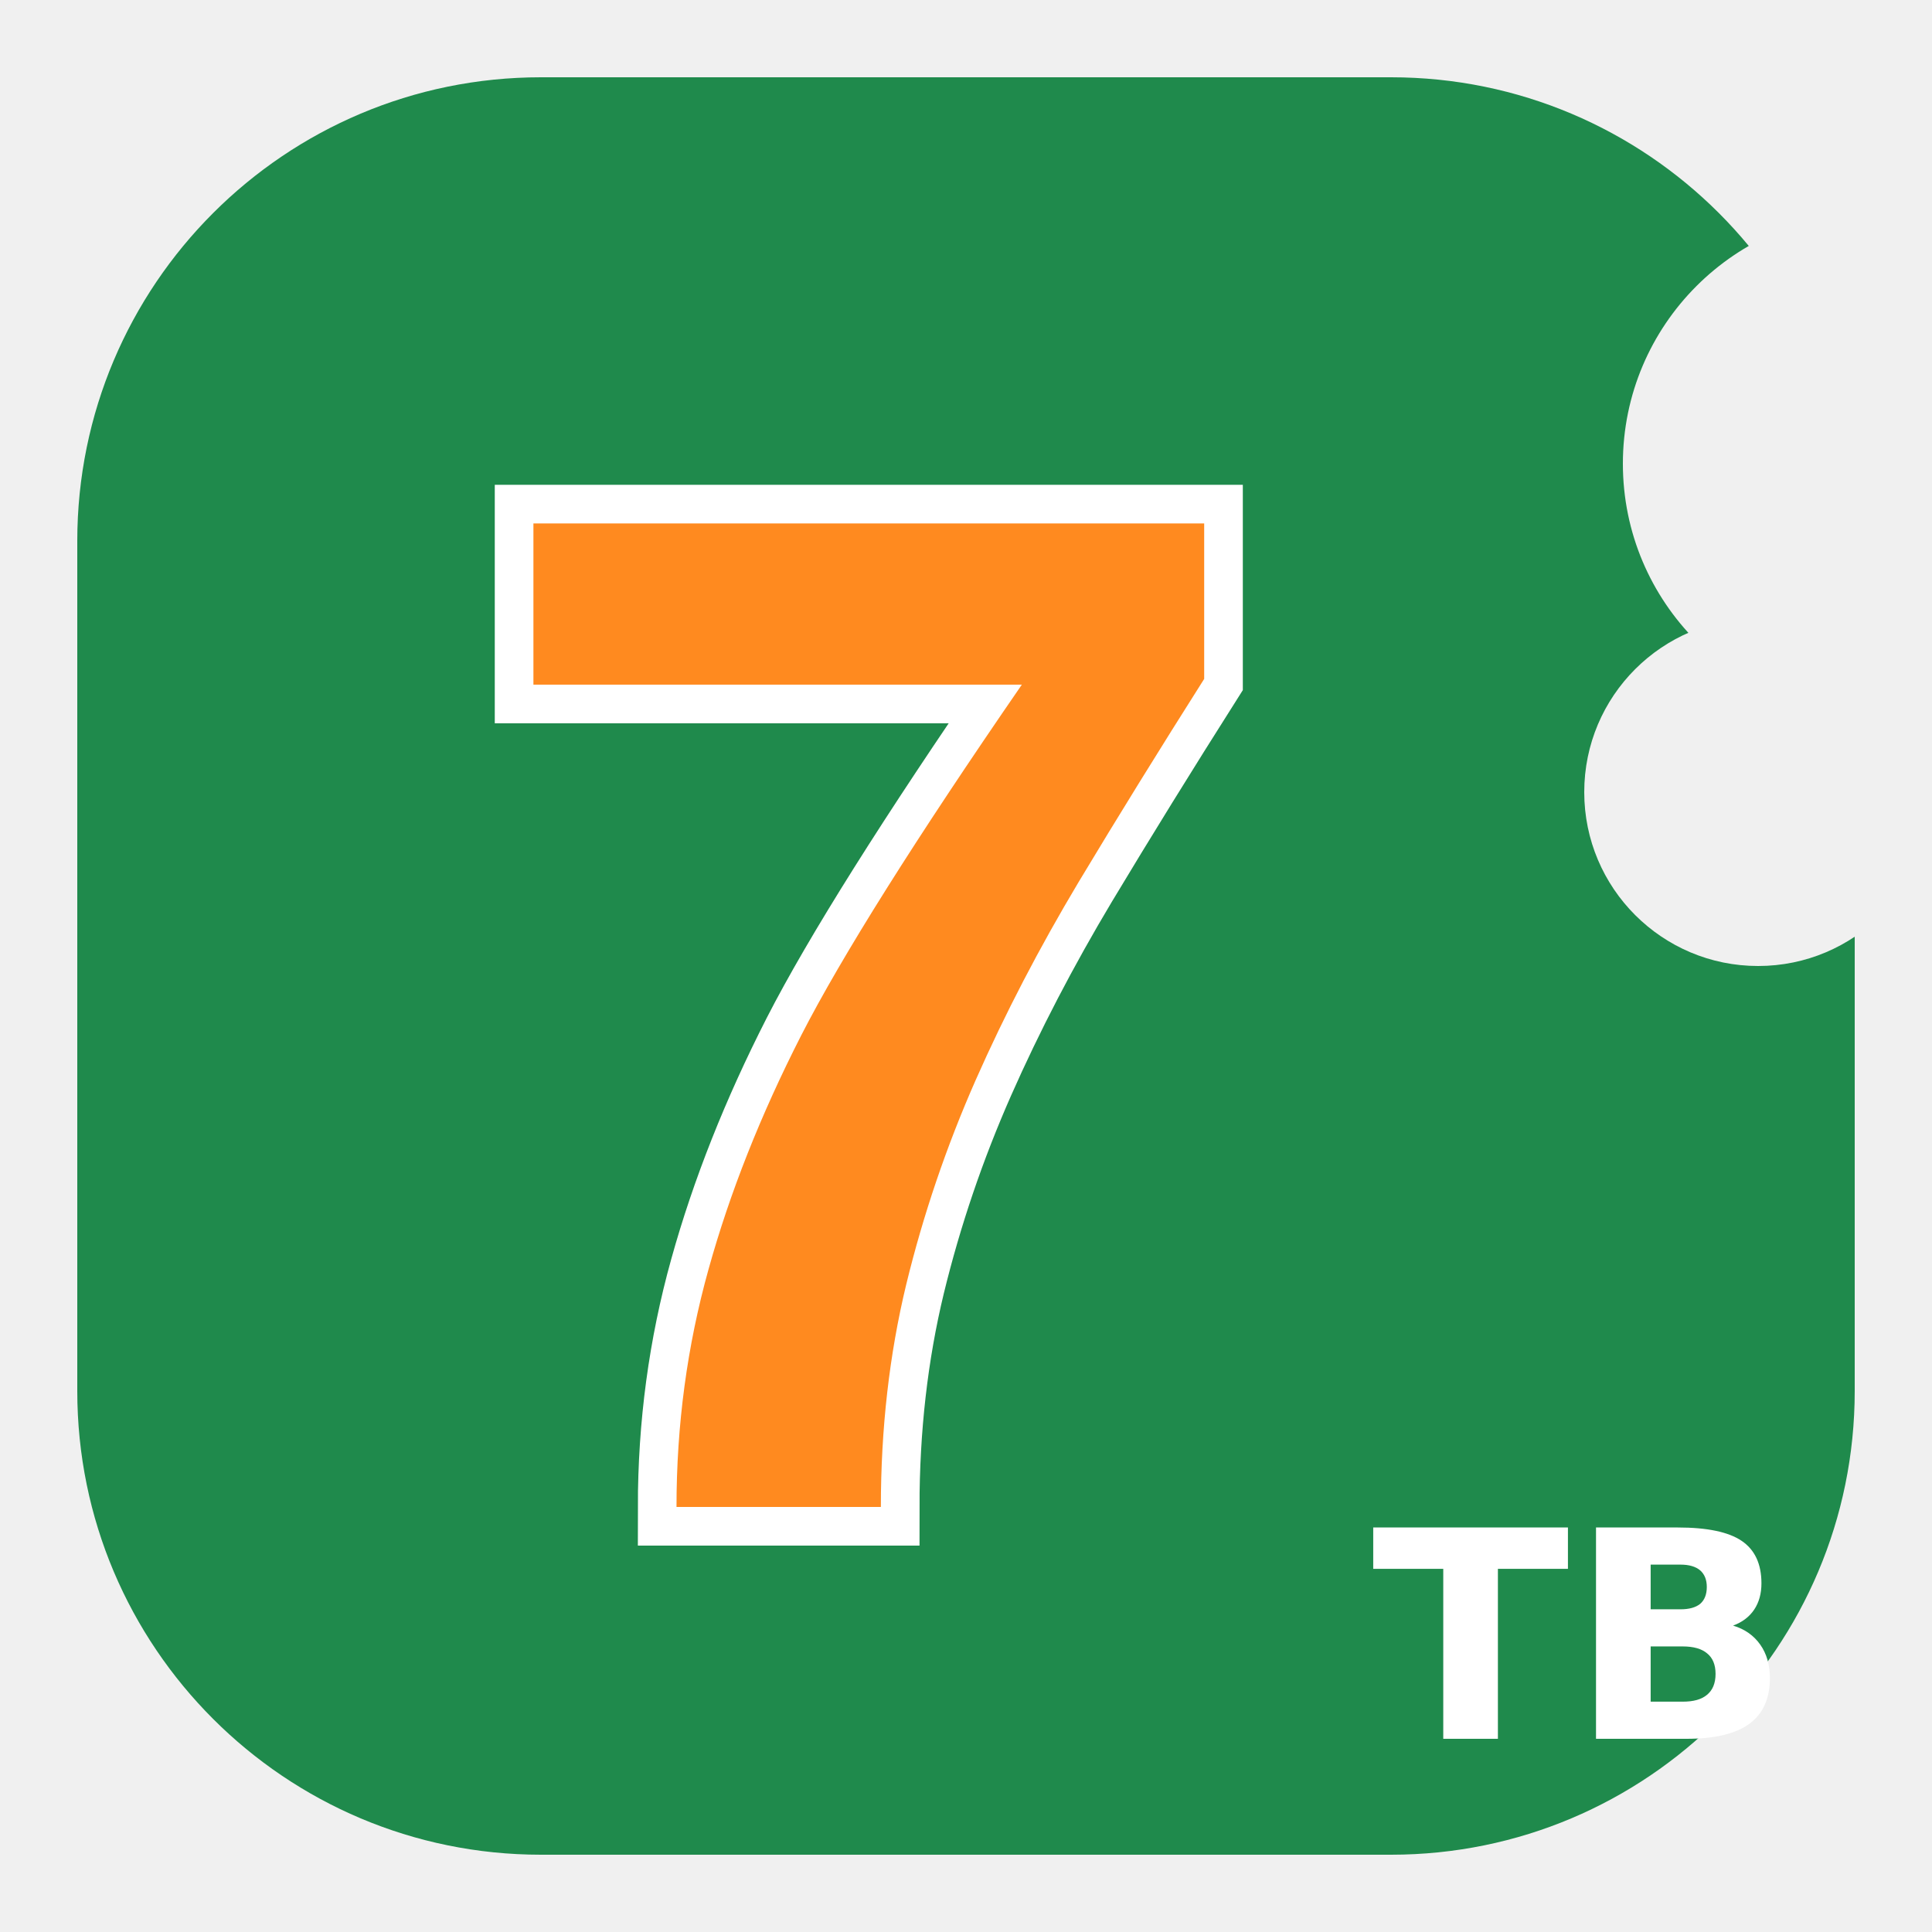
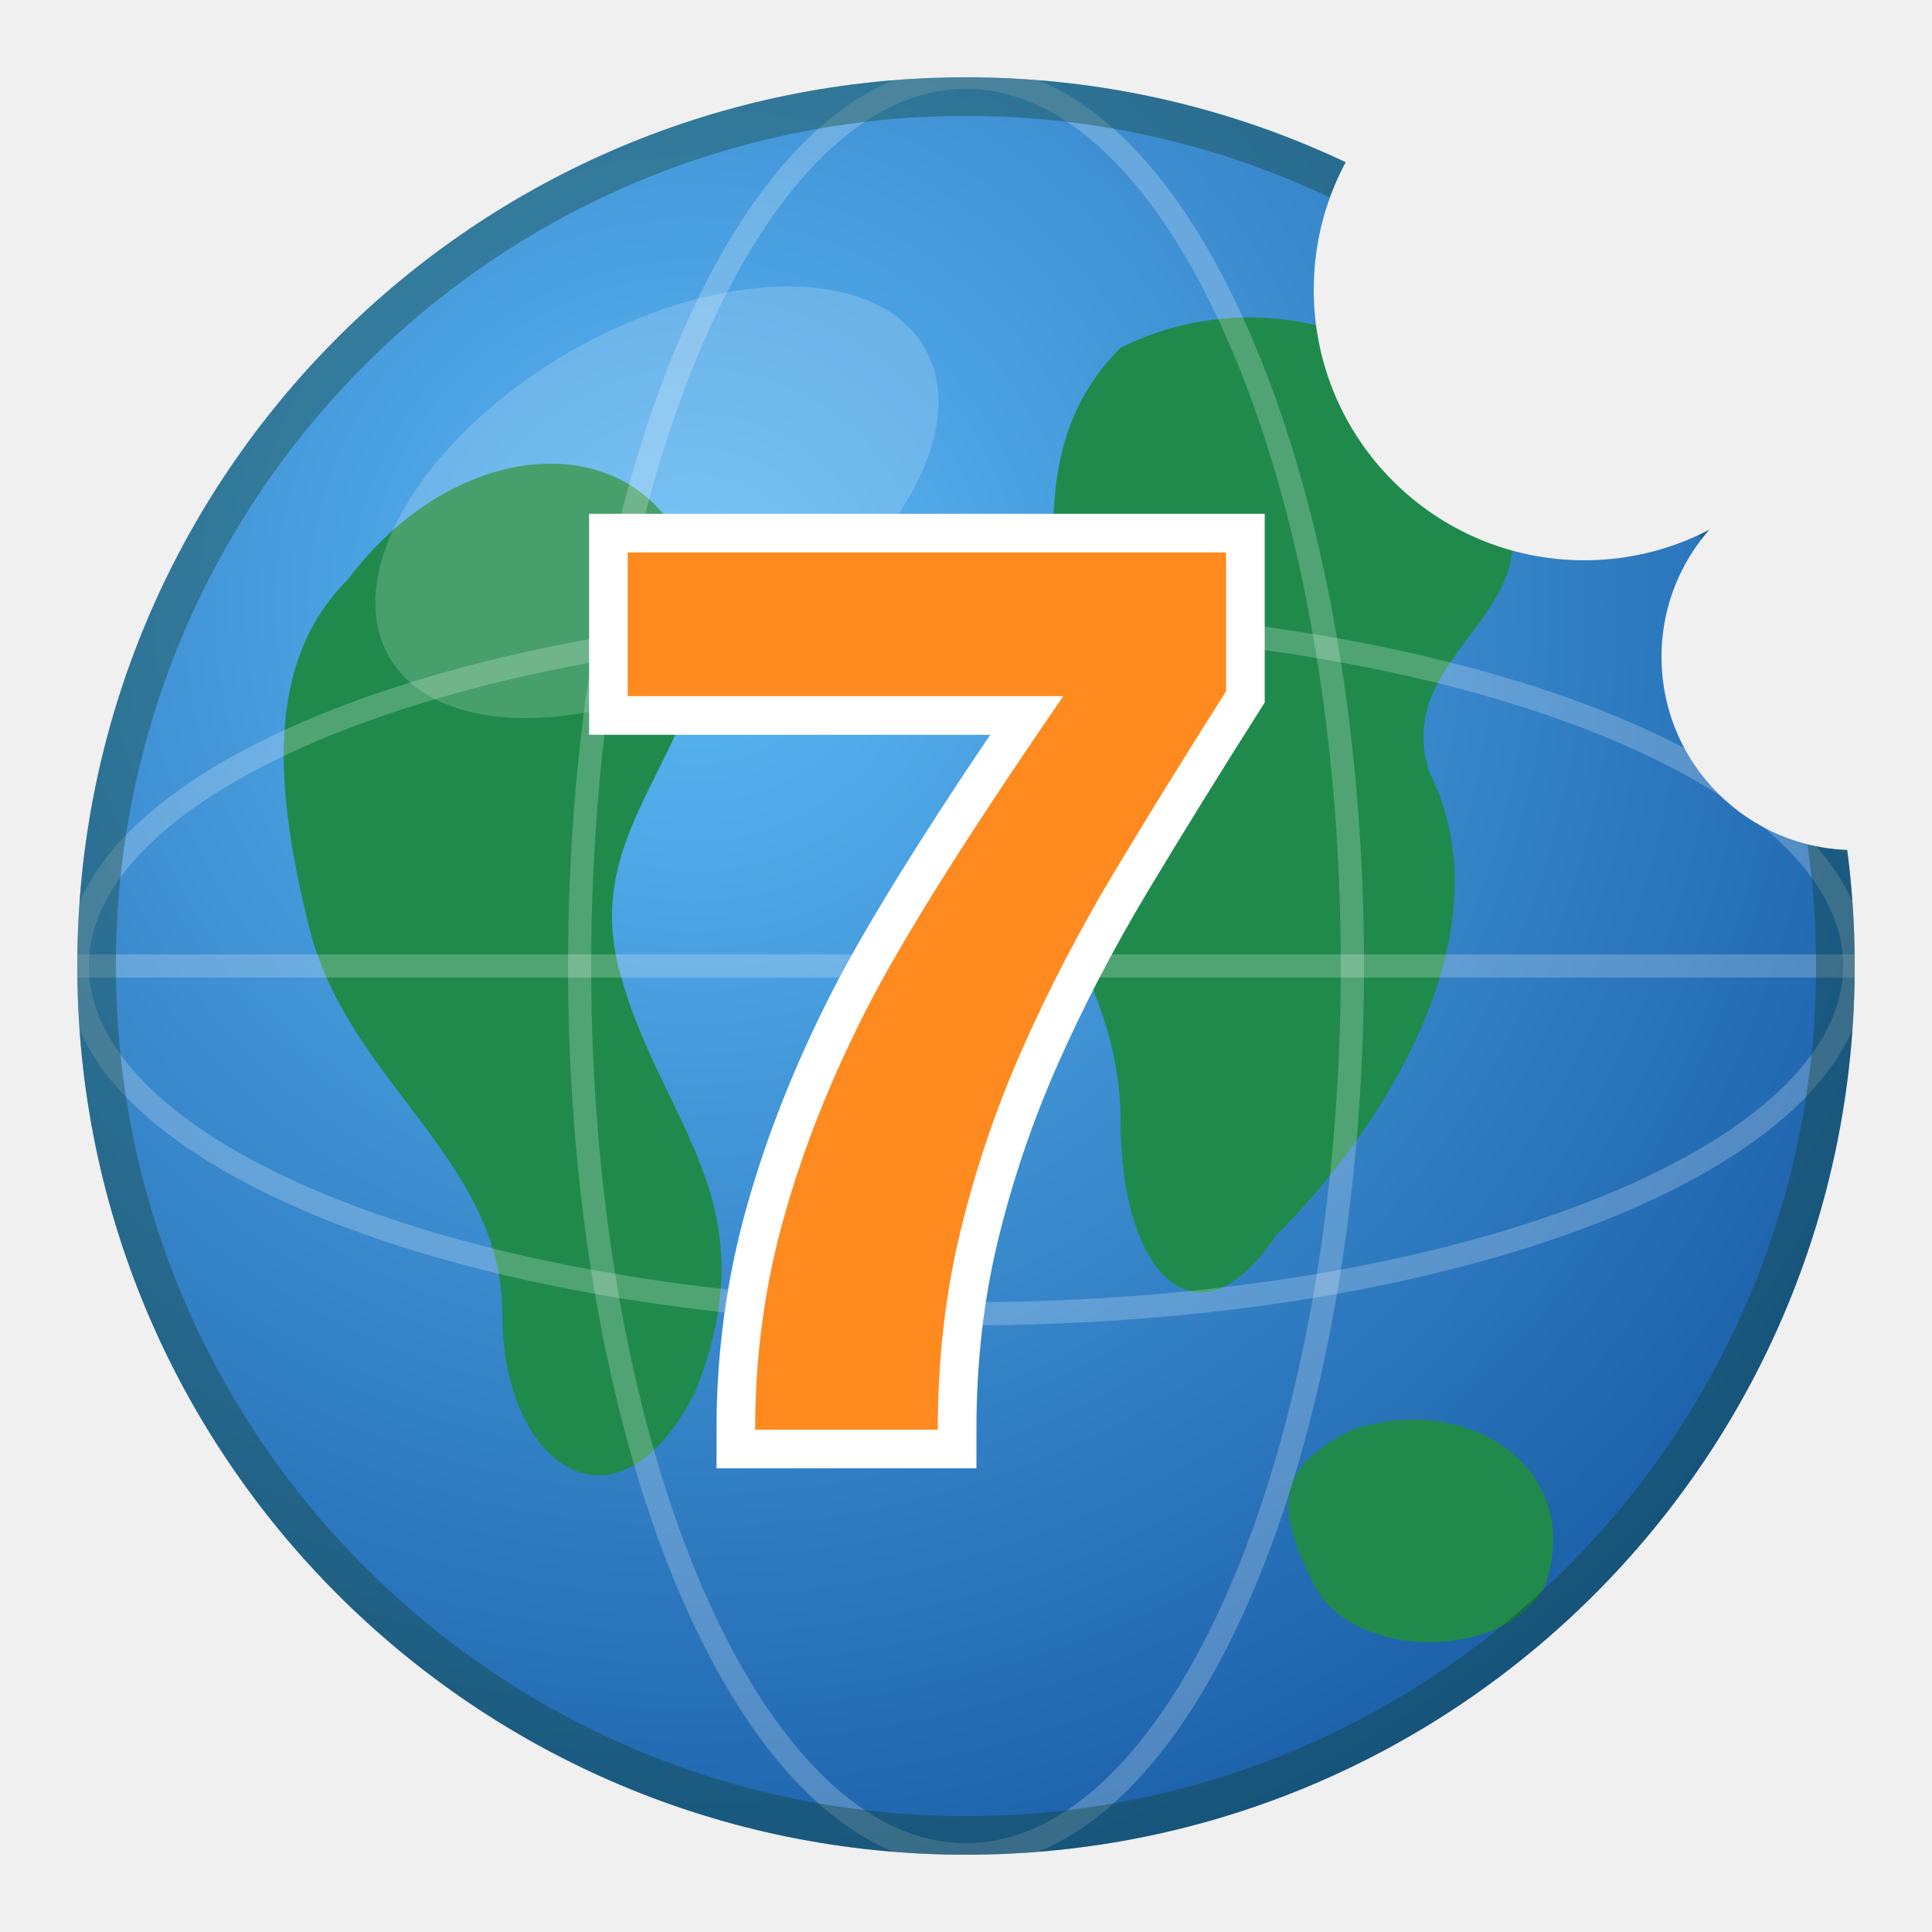
<svg xmlns="http://www.w3.org/2000/svg" viewBox="0 0 100 100">
  <defs>
-     <mask id="b">
+     <mask id="bi">
      <rect width="100" height="100" fill="#fff" />
-       <circle cx="97" cy="24" r="13" fill="#000" />
-       <circle cx="91" cy="41" r="9" fill="#000" />
-       <circle cx="99" cy="7" r="9" fill="#000" />
+       <circle cx="82" cy="15" r="14" fill="#000" />
+       <circle cx="96" cy="34" r="10" fill="#000" />
    </mask>
+     <clipPath id="ci">
+       <circle cx="50" cy="50" r="46" />
+     </clipPath>
+     <radialGradient id="gi" cx="35%" cy="30%" r="75%">
+       <stop offset="0" stop-color="#5bb8f5" />
+       <stop offset="1" stop-color="#1a5fa8" />
+     </radialGradient>
  </defs>
-   <rect x="4" y="4" width="92" height="92" rx="24" fill="#1f8a4c" mask="url(#b)" />
-   <text x="45" y="78" text-anchor="middle" font-family="Archivo Black, Arial Black, Arial, sans-serif" font-weight="900" font-size="74" fill="#ff8a1f" stroke="#fff" stroke-width="4" paint-order="stroke">7</text>
-   <text x="71" y="90" font-family="DejaVu Sans, Arial, sans-serif" font-weight="800" font-size="15" fill="#fff">TB</text>
+   <g mask="url(#bi)">
+     <circle cx="50" cy="50" r="46" fill="url(#gi)" />
+     <g clip-path="url(#ci)" fill="#1f8a4c">
+       <path d="M18 30C24 22 34 22 36 30C38 38 30 42 32 50C34 58 40 62 36 72C32 80 26 76 26 68C26 60 18 56 16 48C14 40 14 34 18 30Z" />
+       <path d="M58 18C66 14 76 18 78 26C80 32 72 34 74 40C78 48 72 58 66 64C62 70 58 66 58 58C58 50 52 46 54 38C56 32 52 24 58 18Z" />
+       <path d="M70 74C76 72 82 76 80 82C78 86 70 86 68 82C66 78 66 76 70 74Z" />
+     </g>
+     <g clip-path="url(#ci)" fill="none" stroke="#fff" stroke-opacity=".22" stroke-width="1.2">
+       <ellipse cx="50" cy="50" rx="20" ry="46" />
+       <line x1="4" y1="50" x2="96" y2="50" />
+       <ellipse cx="50" cy="50" rx="46" ry="18" />
+     </g>
+     <ellipse cx="34" cy="26" rx="16" ry="9" fill="#fff" fill-opacity=".18" transform="rotate(-30 34 26)" />
+     <circle cx="50" cy="50" r="45" fill="none" stroke="#0f3d24" stroke-opacity=".35" stroke-width="2" />
+   </g>
+   <text x="48" y="74" text-anchor="middle" font-family="Archivo Black, Arial Black, Arial, sans-serif" font-weight="900" font-size="66" fill="#ff8a1f" stroke="#fff" stroke-width="4" paint-order="stroke">7</text>
</svg>
